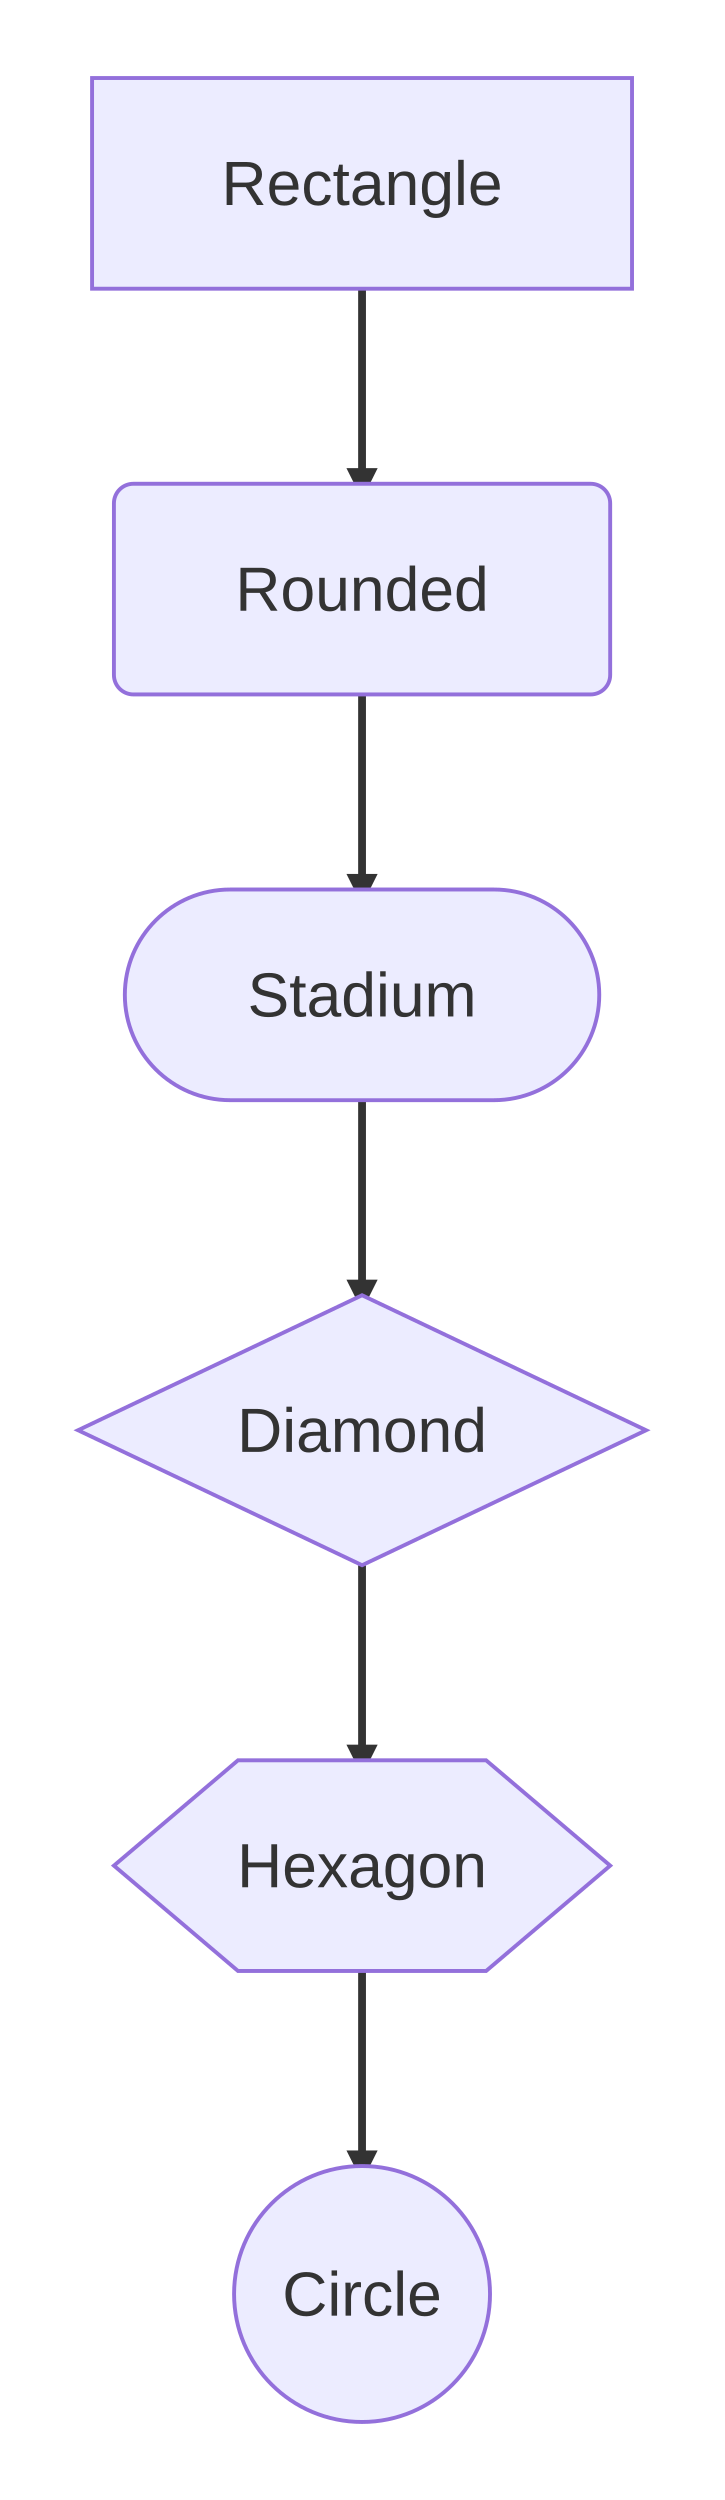
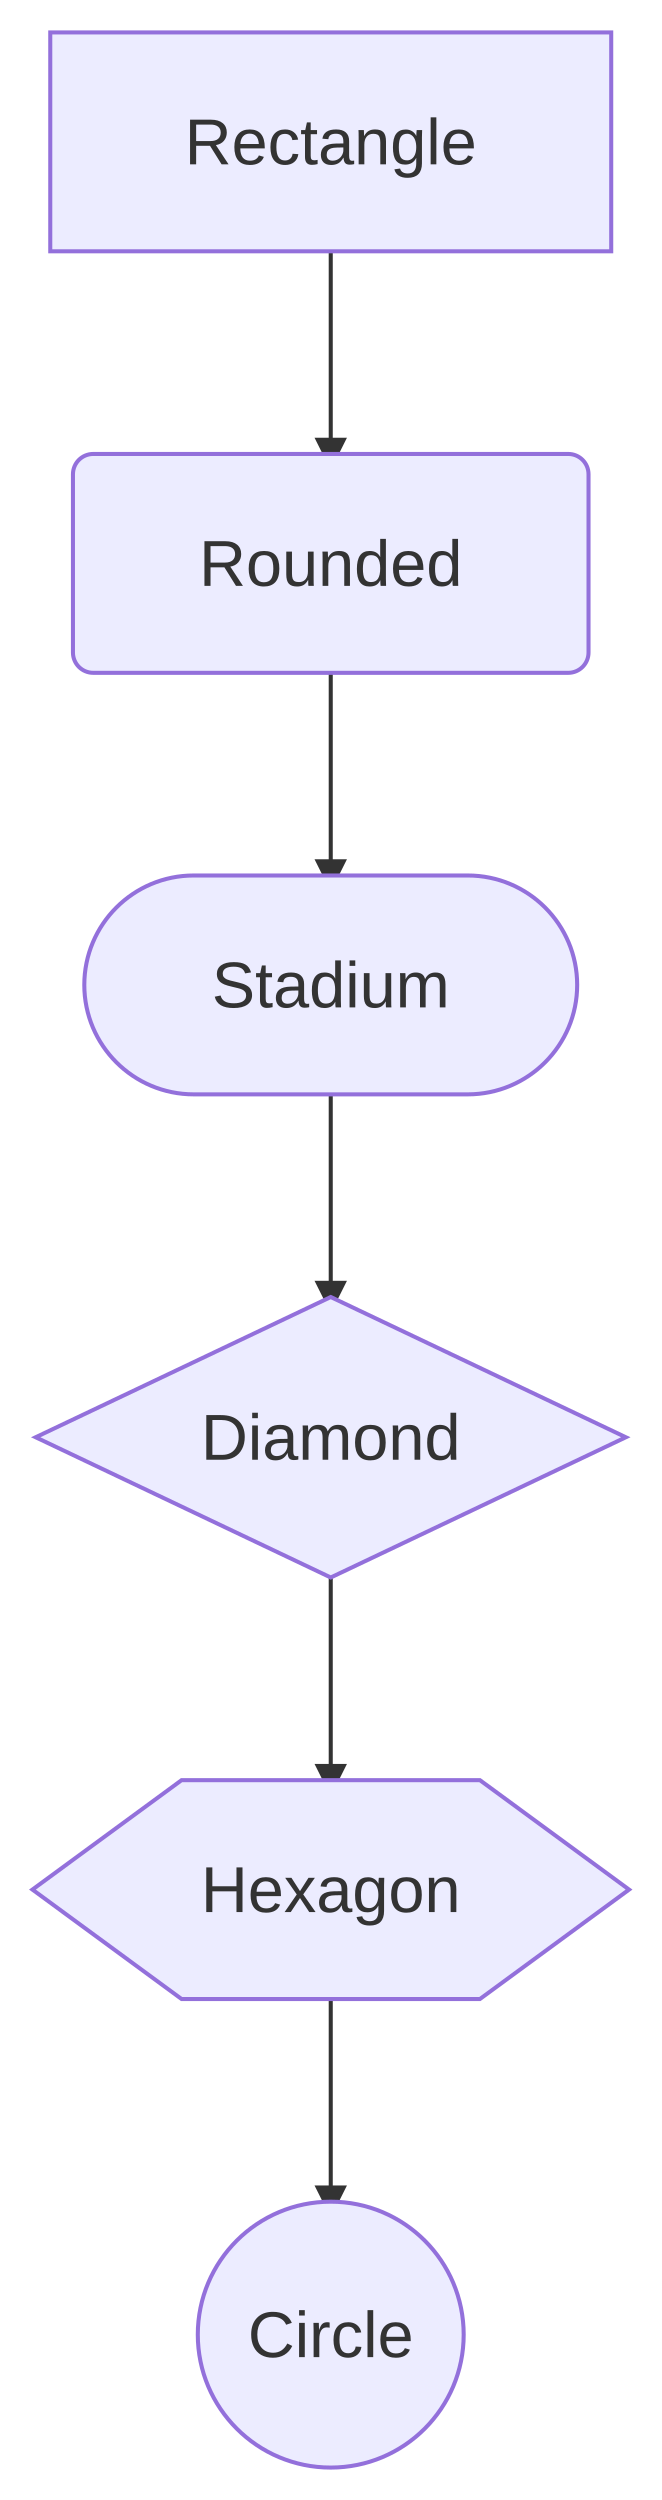
- <svg xmlns="http://www.w3.org/2000/svg" viewBox="-20 -20 185.6 640.8" width="185.6" height="640.8" style="background-color: white">
+ <svg xmlns="http://www.w3.org/2000/svg" viewBox="-8 -8 163.2 616.8" width="163.2" height="616.8" style="background-color: white">
  <defs>
    <marker id="arrow" viewBox="0 0 10 10" markerWidth="8" markerHeight="8" refX="5" refY="5" orient="auto" markerUnits="userSpaceOnUse">
      <path d="M 0 0 L 10 5 L 0 10 z" fill="#333333" />
    </marker>
    <marker id="circle-end" viewBox="0 0 10 10" markerWidth="11" markerHeight="11" refX="11" refY="5" orient="auto" markerUnits="userSpaceOnUse">
      <circle cx="5" cy="5" r="5" fill="#333333" />
    </marker>
    <marker id="cross-end" viewBox="0 0 11 11" markerWidth="11" markerHeight="11" refX="12" refY="5.2" orient="auto" markerUnits="userSpaceOnUse">
      <path d="M 1,1 l 9,9 M 10,1 l -9,9" stroke="#333333" stroke-width="2" />
    </marker>
    <marker id="arrow-reverse" viewBox="0 0 10 10" markerWidth="8" markerHeight="8" refX="5" refY="5" orient="auto-start-reverse" markerUnits="userSpaceOnUse">
      <path d="M 0 0 L 10 5 L 0 10 z" fill="#333333" />
    </marker>
  </defs>
  <style>.node rect, .node polygon, .node circle, .node path, .node line { fill: #ECECFF; stroke: #9370DB; stroke-width: 1; }
.node text { fill: #333333; font-family: "trebuchet ms", verdana, arial, sans-serif; font-size: 16px; }
- .edge path { fill: none; stroke: #333333; stroke-width: 2; stroke-dasharray: 0; }
+ .edge path { fill: none; stroke: #333333; }
.edge text { fill: #333333; font-family: "trebuchet ms", verdana, arial, sans-serif; font-size: 12px; }
.subgraph rect { fill: #ffffde; stroke: #aaaa33; stroke-width: 1; opacity: 0.5; }
.subgraph text { fill: #333333; font-family: "trebuchet ms", verdana, arial, sans-serif; font-size: 12px; font-weight: bold; }
</style>
  <g class="edge" data-edge-source="A" data-edge-target="B">
-     <path d="M72.8,54.0 L72.8,104.0" stroke-width="1" marker-end="url(#arrow)" />
+     <path d="M73.6,54.0 L73.6,104.0" stroke-width="1" marker-end="url(#arrow)" />
  </g>
  <g class="edge" data-edge-source="B" data-edge-target="C">
-     <path d="M72.8,158.0 L72.8,208.0" stroke-width="1" marker-end="url(#arrow)" />
+     <path d="M73.6,158.0 L73.6,208.0" stroke-width="1" marker-end="url(#arrow)" />
  </g>
  <g class="edge" data-edge-source="C" data-edge-target="D">
-     <path d="M72.8,262.0 L72.8,312.0" stroke-width="1" marker-end="url(#arrow)" />
+     <path d="M73.6,262.0 L73.6,312.0" stroke-width="1" marker-end="url(#arrow)" />
  </g>
  <g class="edge" data-edge-source="D" data-edge-target="E">
-     <path d="M72.8,381.2 L72.8,431.2" stroke-width="1" marker-end="url(#arrow)" />
+     <path d="M73.6,381.2 L73.6,431.2" stroke-width="1" marker-end="url(#arrow)" />
  </g>
  <g class="edge" data-edge-source="E" data-edge-target="F">
-     <path d="M72.8,485.2 L72.8,535.2" stroke-width="1" marker-end="url(#arrow)" />
+     <path d="M73.6,485.2 L73.6,535.2" stroke-width="1" marker-end="url(#arrow)" />
  </g>
  <g class="node" data-node-id="A">
-     <rect x="3.6" y="0.0" width="138.4" height="54.0" />
-     <text text-anchor="middle" dominant-baseline="central" font-family="&quot;trebuchet ms&quot;, verdana, arial, sans-serif" x="72.8" y="27">Rectangle</text>
+     <rect x="4.4" y="0.0" width="138.4" height="54.0" />
+     <text text-anchor="middle" dominant-baseline="central" font-family="&quot;trebuchet ms&quot;, verdana, arial, sans-serif" x="73.6" y="27">Rectangle</text>
  </g>
  <g class="node" data-node-id="B">
-     <rect x="9.2" y="104.0" width="127.2" height="54.0" rx="5" ry="5" />
-     <text text-anchor="middle" dominant-baseline="central" font-family="&quot;trebuchet ms&quot;, verdana, arial, sans-serif" x="72.8" y="131">Rounded</text>
+     <rect x="10" y="104.0" width="127.2" height="54.0" rx="5" ry="5" />
+     <text text-anchor="middle" dominant-baseline="central" font-family="&quot;trebuchet ms&quot;, verdana, arial, sans-serif" x="73.6" y="131">Rounded</text>
  </g>
  <g class="node" data-node-id="C">
-     <rect x="12.0" y="208.0" width="121.6" height="54.0" rx="27.0" ry="27.0" />
-     <text text-anchor="middle" dominant-baseline="central" font-family="&quot;trebuchet ms&quot;, verdana, arial, sans-serif" x="72.8" y="235">Stadium</text>
+     <rect x="12.8" y="208.0" width="121.6" height="54.0" rx="27.0" ry="27.0" />
+     <text text-anchor="middle" dominant-baseline="central" font-family="&quot;trebuchet ms&quot;, verdana, arial, sans-serif" x="73.6" y="235">Stadium</text>
  </g>
  <g class="node" data-node-id="D">
-     <polygon points="72.8,312.0 145.6,346.6 72.8,381.2 0.0,346.6" />
-     <text text-anchor="middle" dominant-baseline="central" font-family="&quot;trebuchet ms&quot;, verdana, arial, sans-serif" x="72.8" y="346.6">Diamond</text>
+     <polygon points="73.6,312.0 146.4,346.6 73.6,381.2 0.8,346.6" />
+     <text text-anchor="middle" dominant-baseline="central" font-family="&quot;trebuchet ms&quot;, verdana, arial, sans-serif" x="73.6" y="346.6">Diamond</text>
  </g>
  <g class="node" data-node-id="E">
-     <polygon points="41.0,431.2 104.6,431.2 136.4,458.2 104.6,485.2 41.0,485.2 9.2,458.2" />
-     <text text-anchor="middle" dominant-baseline="central" font-family="&quot;trebuchet ms&quot;, verdana, arial, sans-serif" x="72.8" y="458.2">Hexagon</text>
+     <polygon points="36.8,431.2 110.4,431.2 147.2,458.2 110.4,485.2 36.8,485.2 0.0,458.2" />
+     <text text-anchor="middle" dominant-baseline="central" font-family="&quot;trebuchet ms&quot;, verdana, arial, sans-serif" x="73.6" y="458.2">Hexagon</text>
  </g>
  <g class="node" data-node-id="F">
-     <circle cx="72.8" cy="568.0" r="32.8" />
-     <text text-anchor="middle" dominant-baseline="central" font-family="&quot;trebuchet ms&quot;, verdana, arial, sans-serif" x="72.8" y="568">Circle</text>
+     <circle cx="73.6" cy="568.0" r="32.8" />
+     <text text-anchor="middle" dominant-baseline="central" font-family="&quot;trebuchet ms&quot;, verdana, arial, sans-serif" x="73.6" y="568">Circle</text>
  </g>
</svg>
